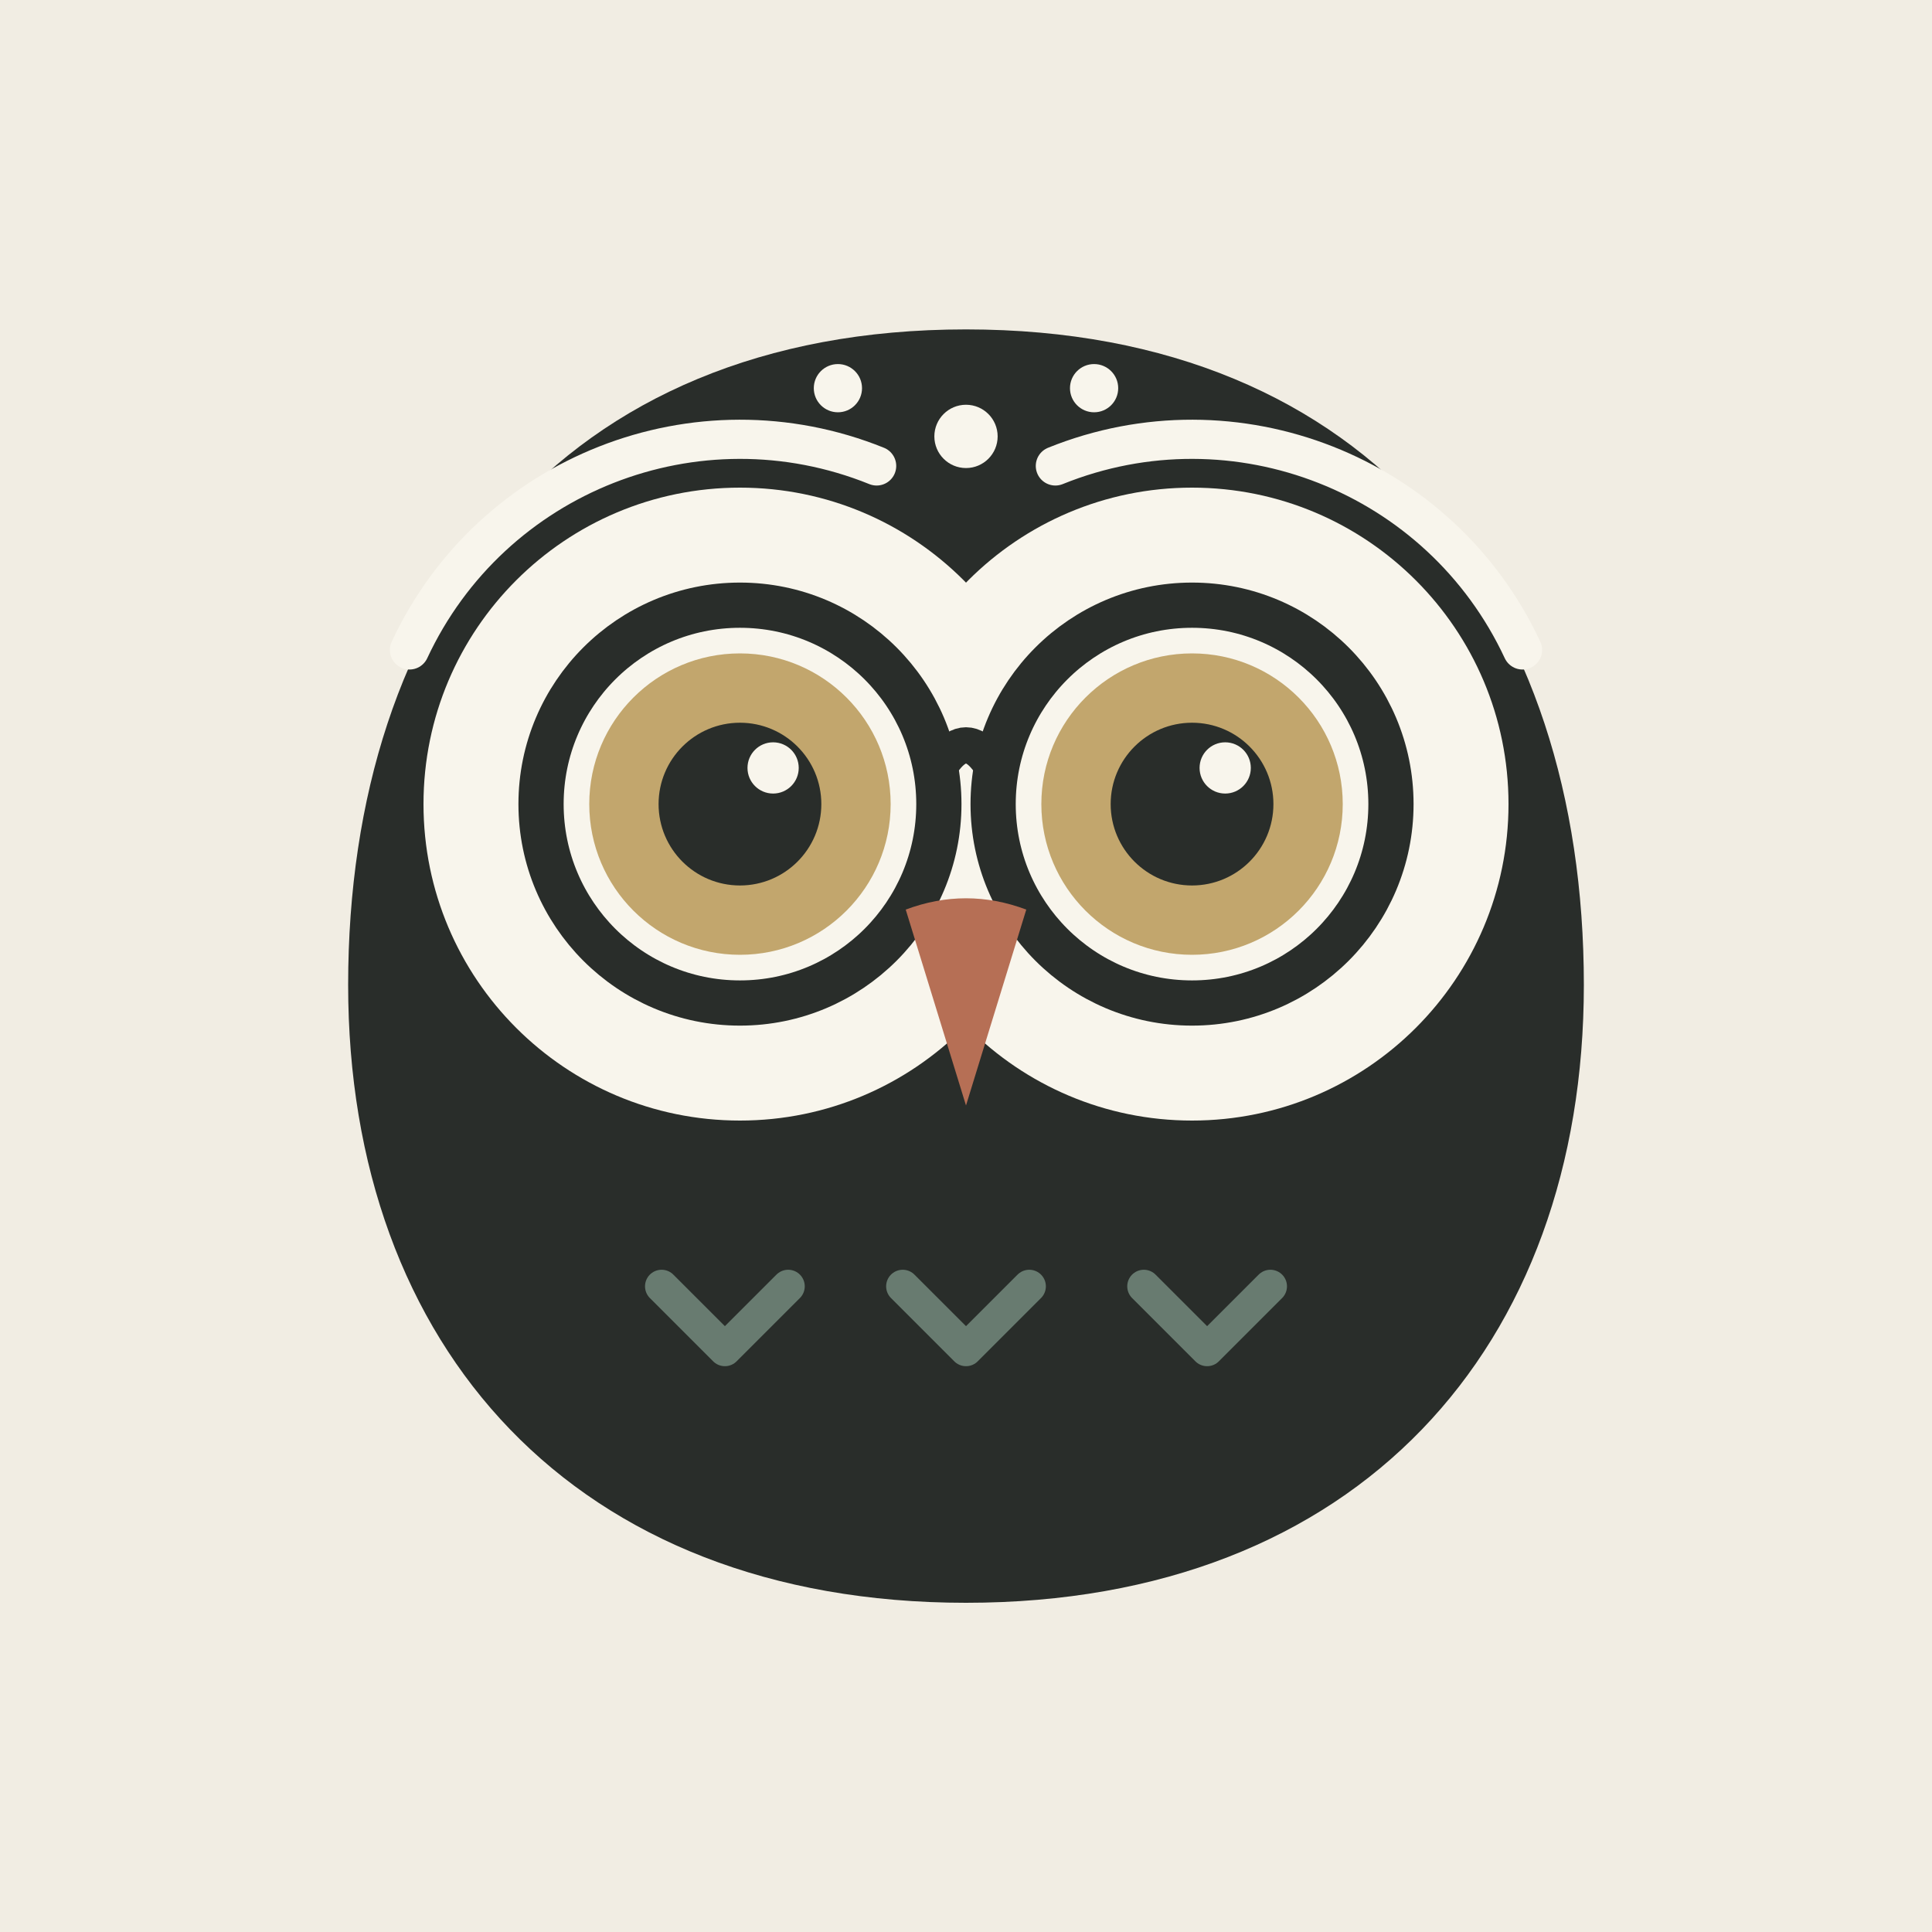
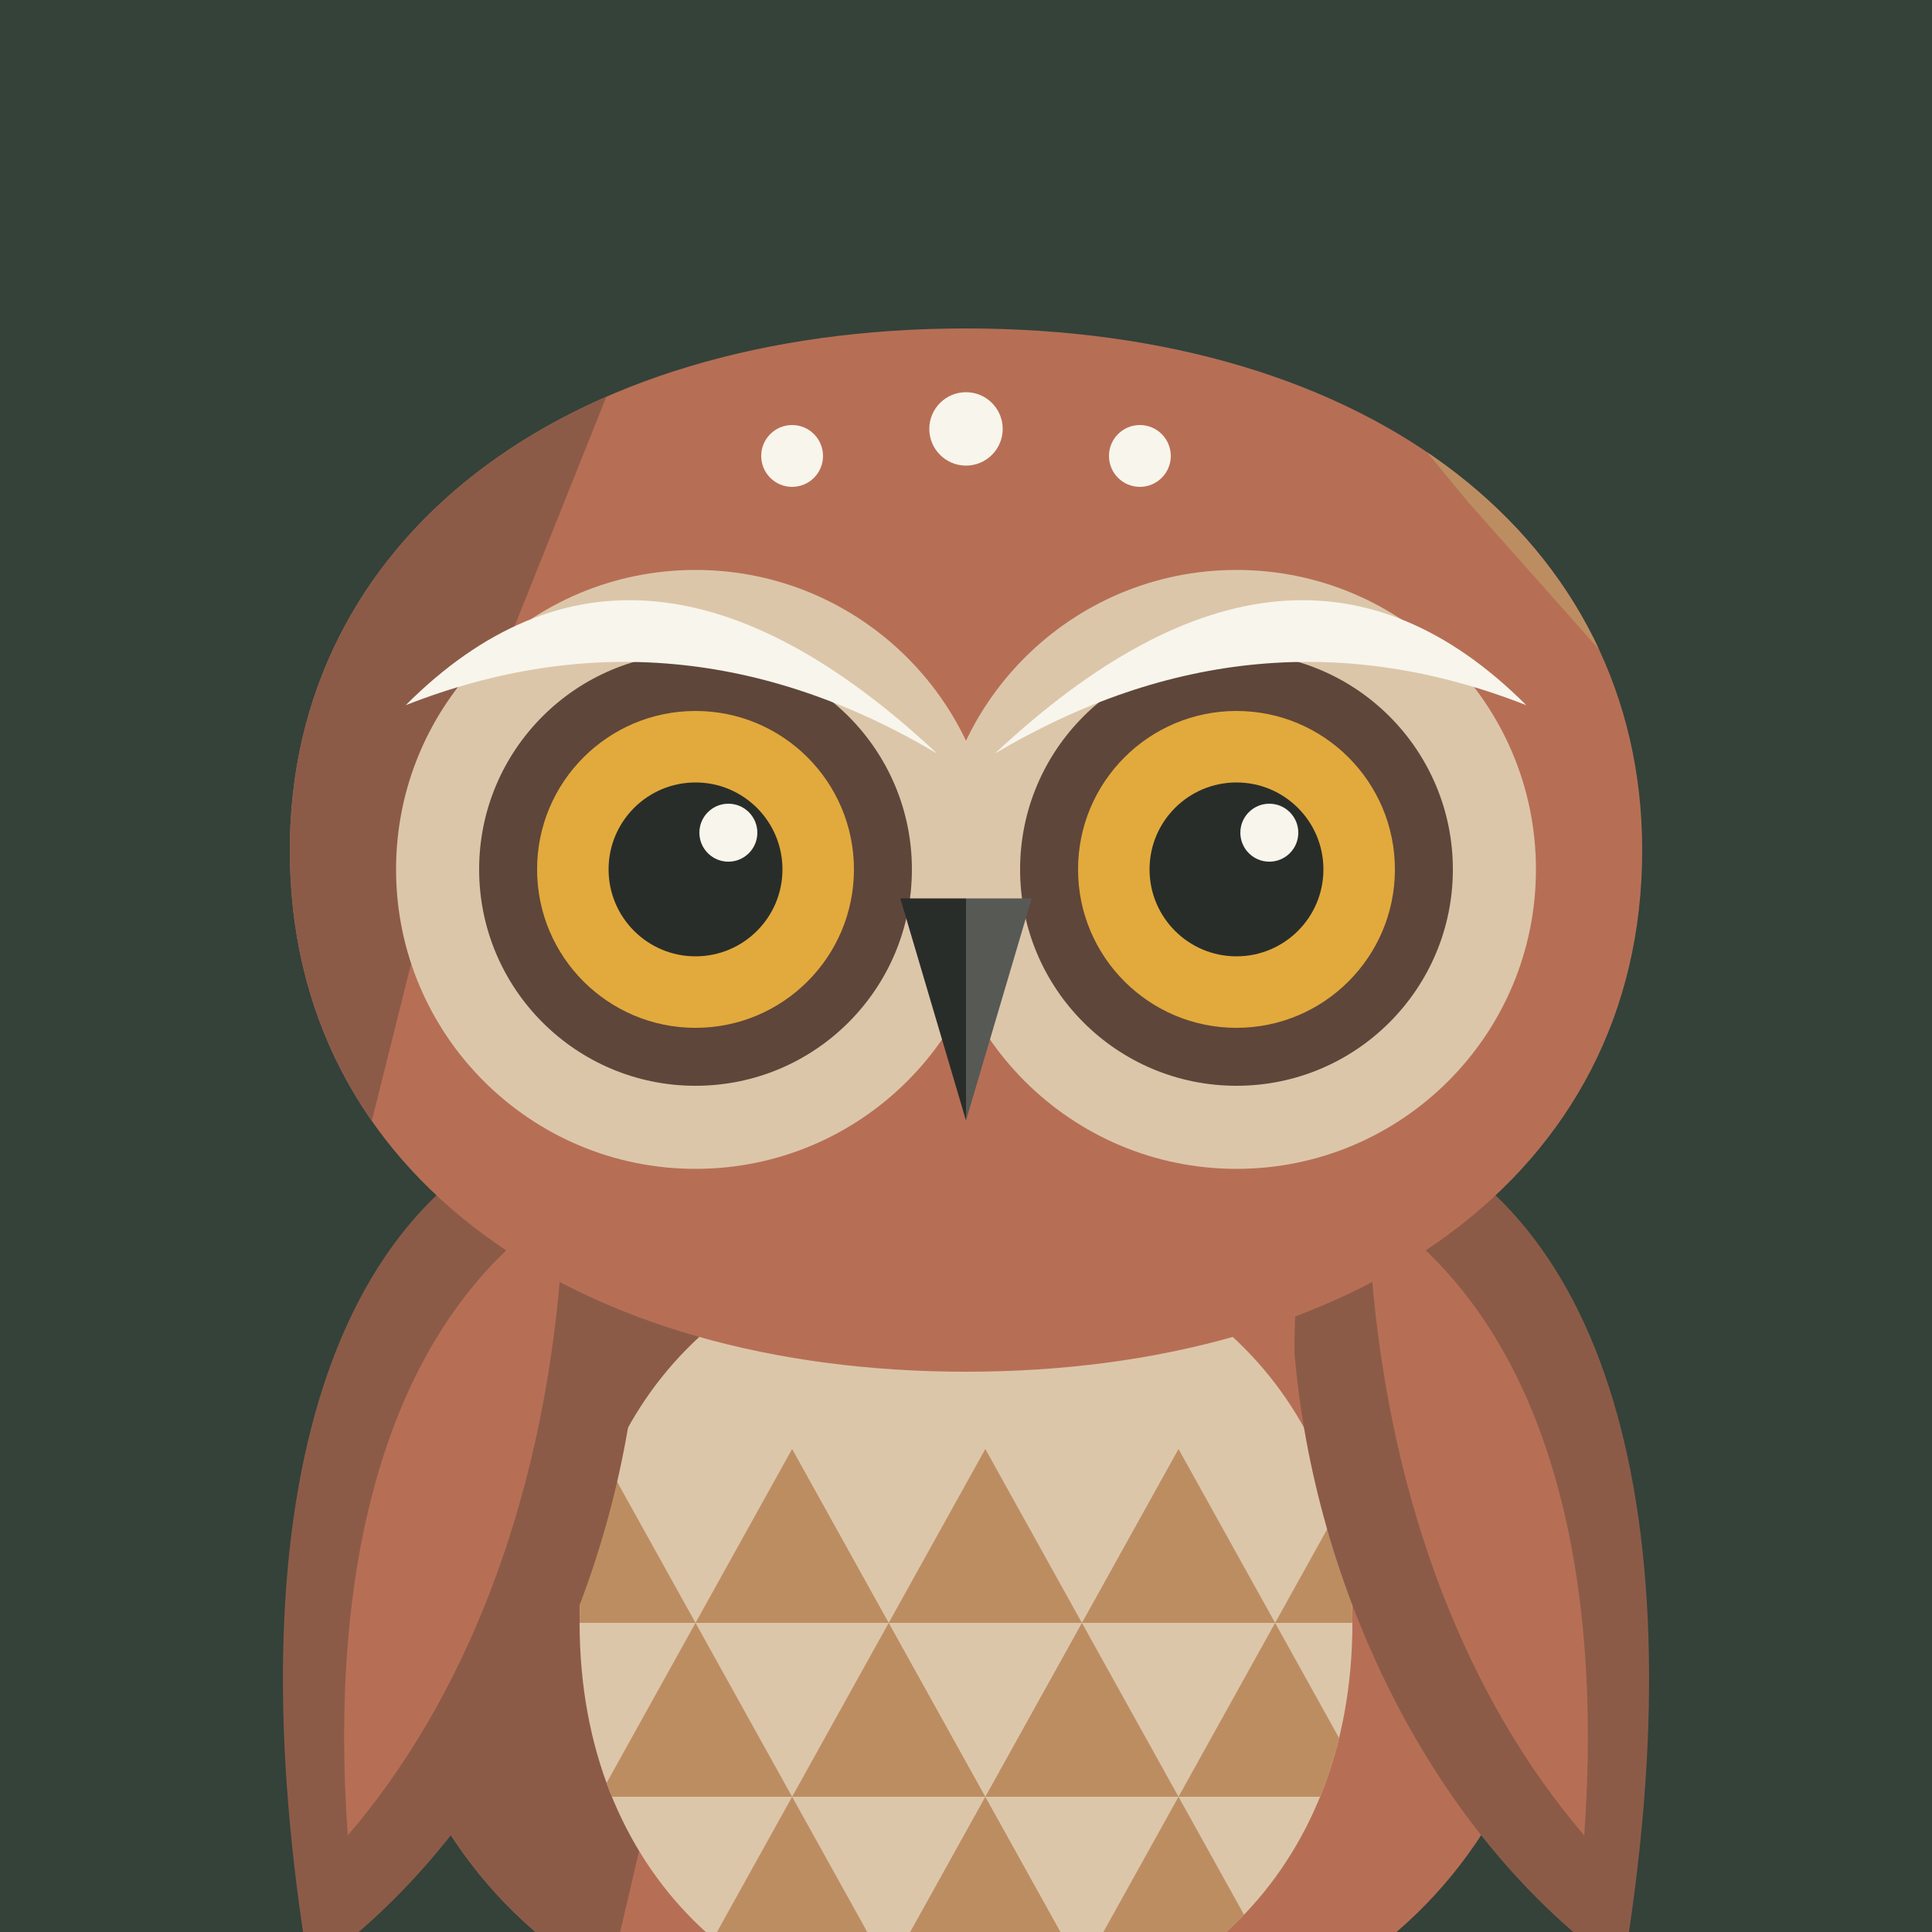
<svg xmlns="http://www.w3.org/2000/svg" width="1024" height="1024" viewBox="0 0 100 100">
-   <rect width="100" height="100" fill="#F1EDE3" />
-   <g transform="translate(11.00 7.30) scale(0.78)">
-     <path d="M50,97 C24,97 9,80 9,56 C9,31 23,12.5 50,12.5 C77,12.5 91,31 91,56 C91,80 76,97 50,97 Z" fill="#292D2A" />
-     <circle cx="50" cy="19.6" r="2.1" fill="#F8F5EC" />
-     <circle cx="41.5" cy="16.4" r="1.6" fill="#F8F5EC" />
-     <circle cx="58.5" cy="16.4" r="1.6" fill="#F8F5EC" />
-     <path d="M13.07,33.77 A24.2,24.2 0 0 1 44.07,21.56 M55.93,21.56 A24.2,24.2 0 0 1 86.93,33.77" fill="none" stroke="#F8F5EC" stroke-width="2.6" stroke-linecap="round" />
-     <circle cx="35" cy="44" r="21" fill="#F8F5EC" />
-     <circle cx="65" cy="44" r="21" fill="#F8F5EC" />
-     <circle cx="35" cy="44" r="10.0" fill="#C2A66D" />
-     <circle cx="35" cy="44" r="5.4" fill="#292D2A" />
-     <circle cx="37.2" cy="41.6" r="1.7" fill="#F8F5EC" />
-     <circle cx="35" cy="44" r="13.2" fill="none" stroke="#292D2A" stroke-width="3.0" />
-     <circle cx="65" cy="44" r="10.0" fill="#C2A66D" />
-     <circle cx="65" cy="44" r="5.4" fill="#292D2A" />
-     <circle cx="67.2" cy="41.6" r="1.7" fill="#F8F5EC" />
-     <circle cx="65" cy="44" r="13.2" fill="none" stroke="#292D2A" stroke-width="3.0" />
-     <path d="M48.6,41 Q50,39.2 51.4,41" fill="none" stroke="#292D2A" stroke-width="2.40" stroke-linecap="round" />
-     <path d="M46,51 Q50,49.5 54,51 L50,64 Z" fill="#B66F55" />
-     <path d="M29.8,76 L34,80.2 L38.2,76 M45.8,76 L50,80.2 L54.2,76 M61.8,76 L66,80.2 L70.2,76" fill="none" stroke="#687B70" stroke-width="2.2" stroke-linecap="round" stroke-linejoin="round" />
+   <rect width="100" height="100" fill="#34423A" />
+   <g transform="translate(0.00 9.00) scale(1.0)">
+     <defs>
+       <clipPath id="ih">
+         <path d="M50,8 C71,8 85,19 85,35 C85,52 70,62 50,62 C30,62 15,52 15,35 C15,19 29,8 50,8 Z" />
+       </clipPath>
+       <clipPath id="ib">
+         <path d="M50,98 C29,98 19,86 19,70 C19,52 31,43 50,43 C69,43 81,52 81,70 C81,86 71,98 50,98 Z" />
+       </clipPath>
+       <clipPath id="ic">
+         <path d="M50,55 C61,55 70,63 70,75 C70,88 61,96 50,96 C39,96 30,88 30,75 C30,63 39,55 50,55 Z" />
+       </clipPath>
+     </defs>
+     <path d="M50,98 C29,98 19,86 19,70 C19,52 31,43 50,43 C69,43 81,52 81,70 C81,86 71,98 50,98 Z" fill="#B66F55" />
+     <g clip-path="url(#ib)">
+       <path d="M0,40 L44,40 L30,100 L0,100 Z" fill="#8C5B48" />
+     </g>
+     <path d="M50,55 C61,55 70,63 70,75 C70,88 61,96 50,96 C39,96 30,88 30,75 C30,63 39,55 50,55 Z" fill="#DCC6AA" />
+     <g clip-path="url(#ic)">
+       <path d="M26,75 L31,66 L36,75 Z M36,75 L41,66 L46,75 Z M46,75 L51,66 L56,75 Z M56,75 L61,66 L66,75 Z M66,75 L71,66 L76,75 Z M21,84 L26,75 L31,84 Z M31,84 L36,75 L41,84 Z M41,84 L46,75 L51,84 Z M51,84 L56,75 L61,84 Z M61,84 L66,75 L71,84 Z M71,84 L76,75 L81,84 Z M26,93 L31,84 L36,93 Z M36,93 L41,84 L46,93 Z M46,93 L51,84 L56,93 Z M56,93 L61,84 L66,93 Z M66,93 L71,84 L76,93 Z" fill="#BD8D62" />
+     </g>
+     <path d="M29,49 C17,53 12,69 16,93 C26,86 32,73 33,61 C33,55 32,51 29,49 Z" fill="#8C5B48" />
+     <path d="M71,49 C83,53 88,69 84,93 C74,86 68,73 67,61 C67,55 68,51 71,49 Z" fill="#8C5B48" />
+     <path d="M27,55 C20,61 17,72 18,86 C24,79 28,69 29,57 Z" fill="#B66F55" />
+     <path d="M73,55 C80,61 83,72 82,86 C76,79 72,69 71,57 Z" fill="#B66F55" />
+     <path d="M50,8 C71,8 85,19 85,35 C85,52 70,62 50,62 C30,62 15,52 15,35 C15,19 29,8 50,8 Z" fill="#B66F55" />
+     <g clip-path="url(#ih)">
+       <path d="M0,0 L36,0 L24,30 L14,70 L0,70 Z" fill="#8C5B48" />
+       <path d="M62,0 L100,0 L100,44 L76,17 Z" fill="#BD8D62" />
+     </g>
+     <circle cx="50" cy="13.2" r="1.9" fill="#F8F5EC" />
+     <circle cx="41" cy="14.6" r="1.6" fill="#F8F5EC" />
+     <circle cx="59" cy="14.6" r="1.6" fill="#F8F5EC" />
+     <circle cx="36" cy="36" r="15.5" fill="#DCC6AA" />
+     <circle cx="64" cy="36" r="15.5" fill="#DCC6AA" />
+     <circle cx="36" cy="36" r="11.2" fill="#5F463A" />
+     <circle cx="36" cy="36" r="8.2" fill="#E2AA3C" />
+     <circle cx="36" cy="36" r="4.5" fill="#292D2A" />
+     <circle cx="37.7" cy="34.1" r="1.5" fill="#F8F5EC" />
+     <circle cx="64" cy="36" r="11.2" fill="#5F463A" />
+     <circle cx="64" cy="36" r="8.2" fill="#E2AA3C" />
+     <circle cx="64" cy="36" r="4.5" fill="#292D2A" />
+     <circle cx="65.7" cy="34.1" r="1.5" fill="#F8F5EC" />
+     <path d="M21,27.5 Q33,15.5 48.5,30 Q35,22 21,27.5 Z" fill="#F8F5EC" />
+     <path d="M79,27.5 Q67,15.5 51.5,30 Q65,22 79,27.5 Z" fill="#F8F5EC" />
+     <path d="M46.6,37.5 L50,37.5 L50,49 Z" fill="#292D2A" />
+     <path d="M50,37.5 L53.4,37.5 L50,49 Z" fill="#575955" />
  </g>
</svg>
